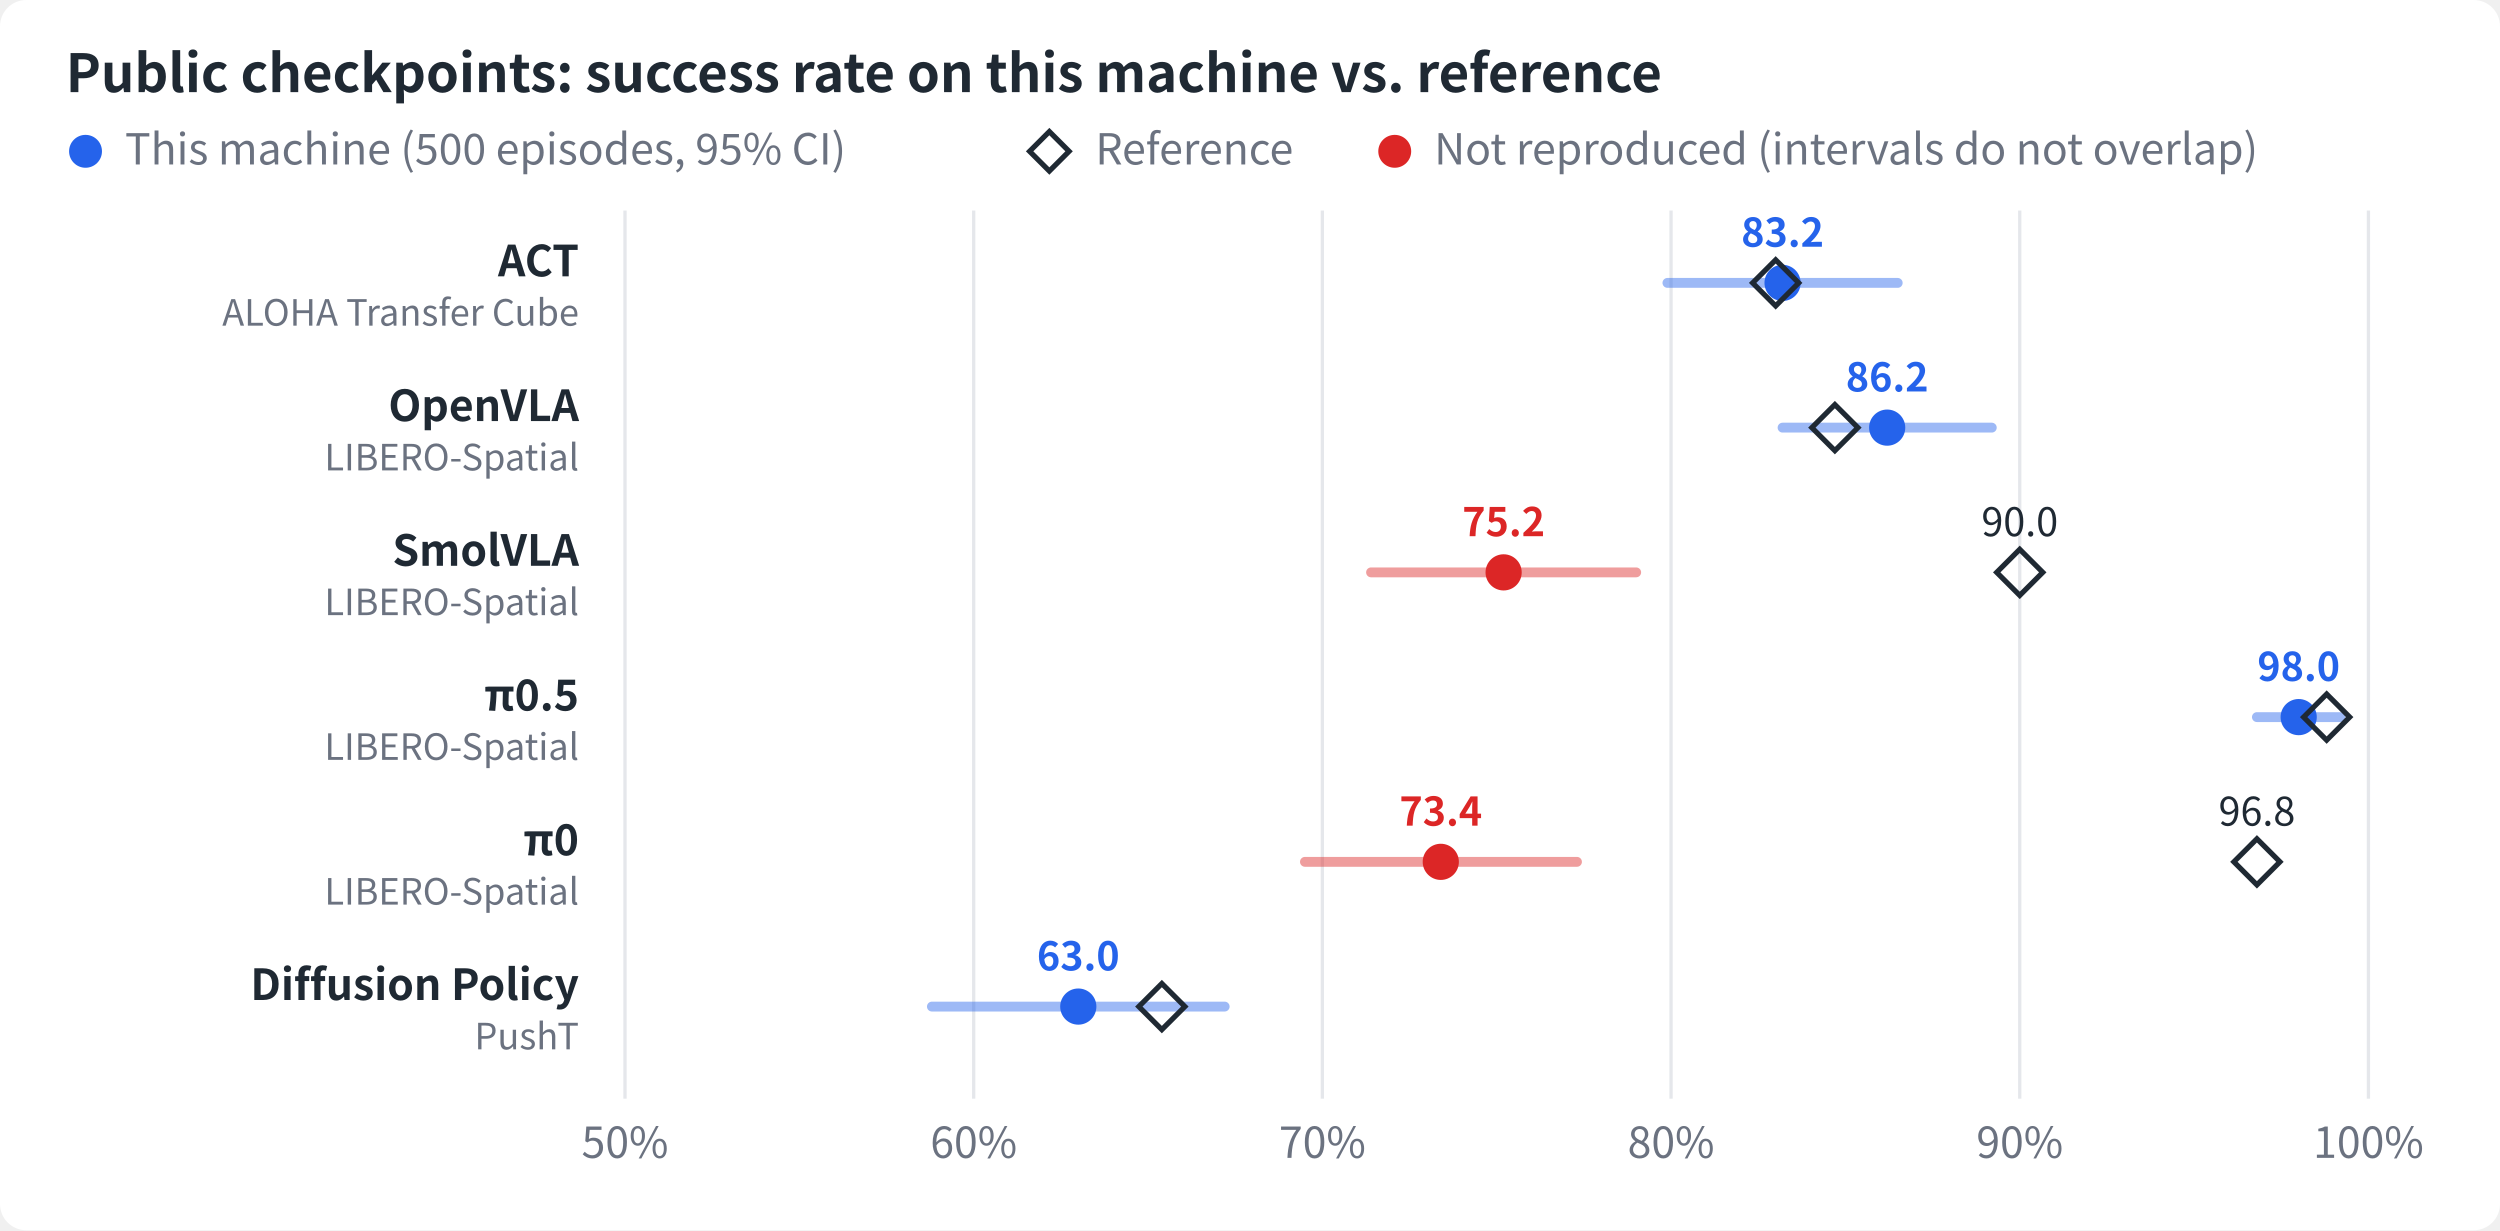
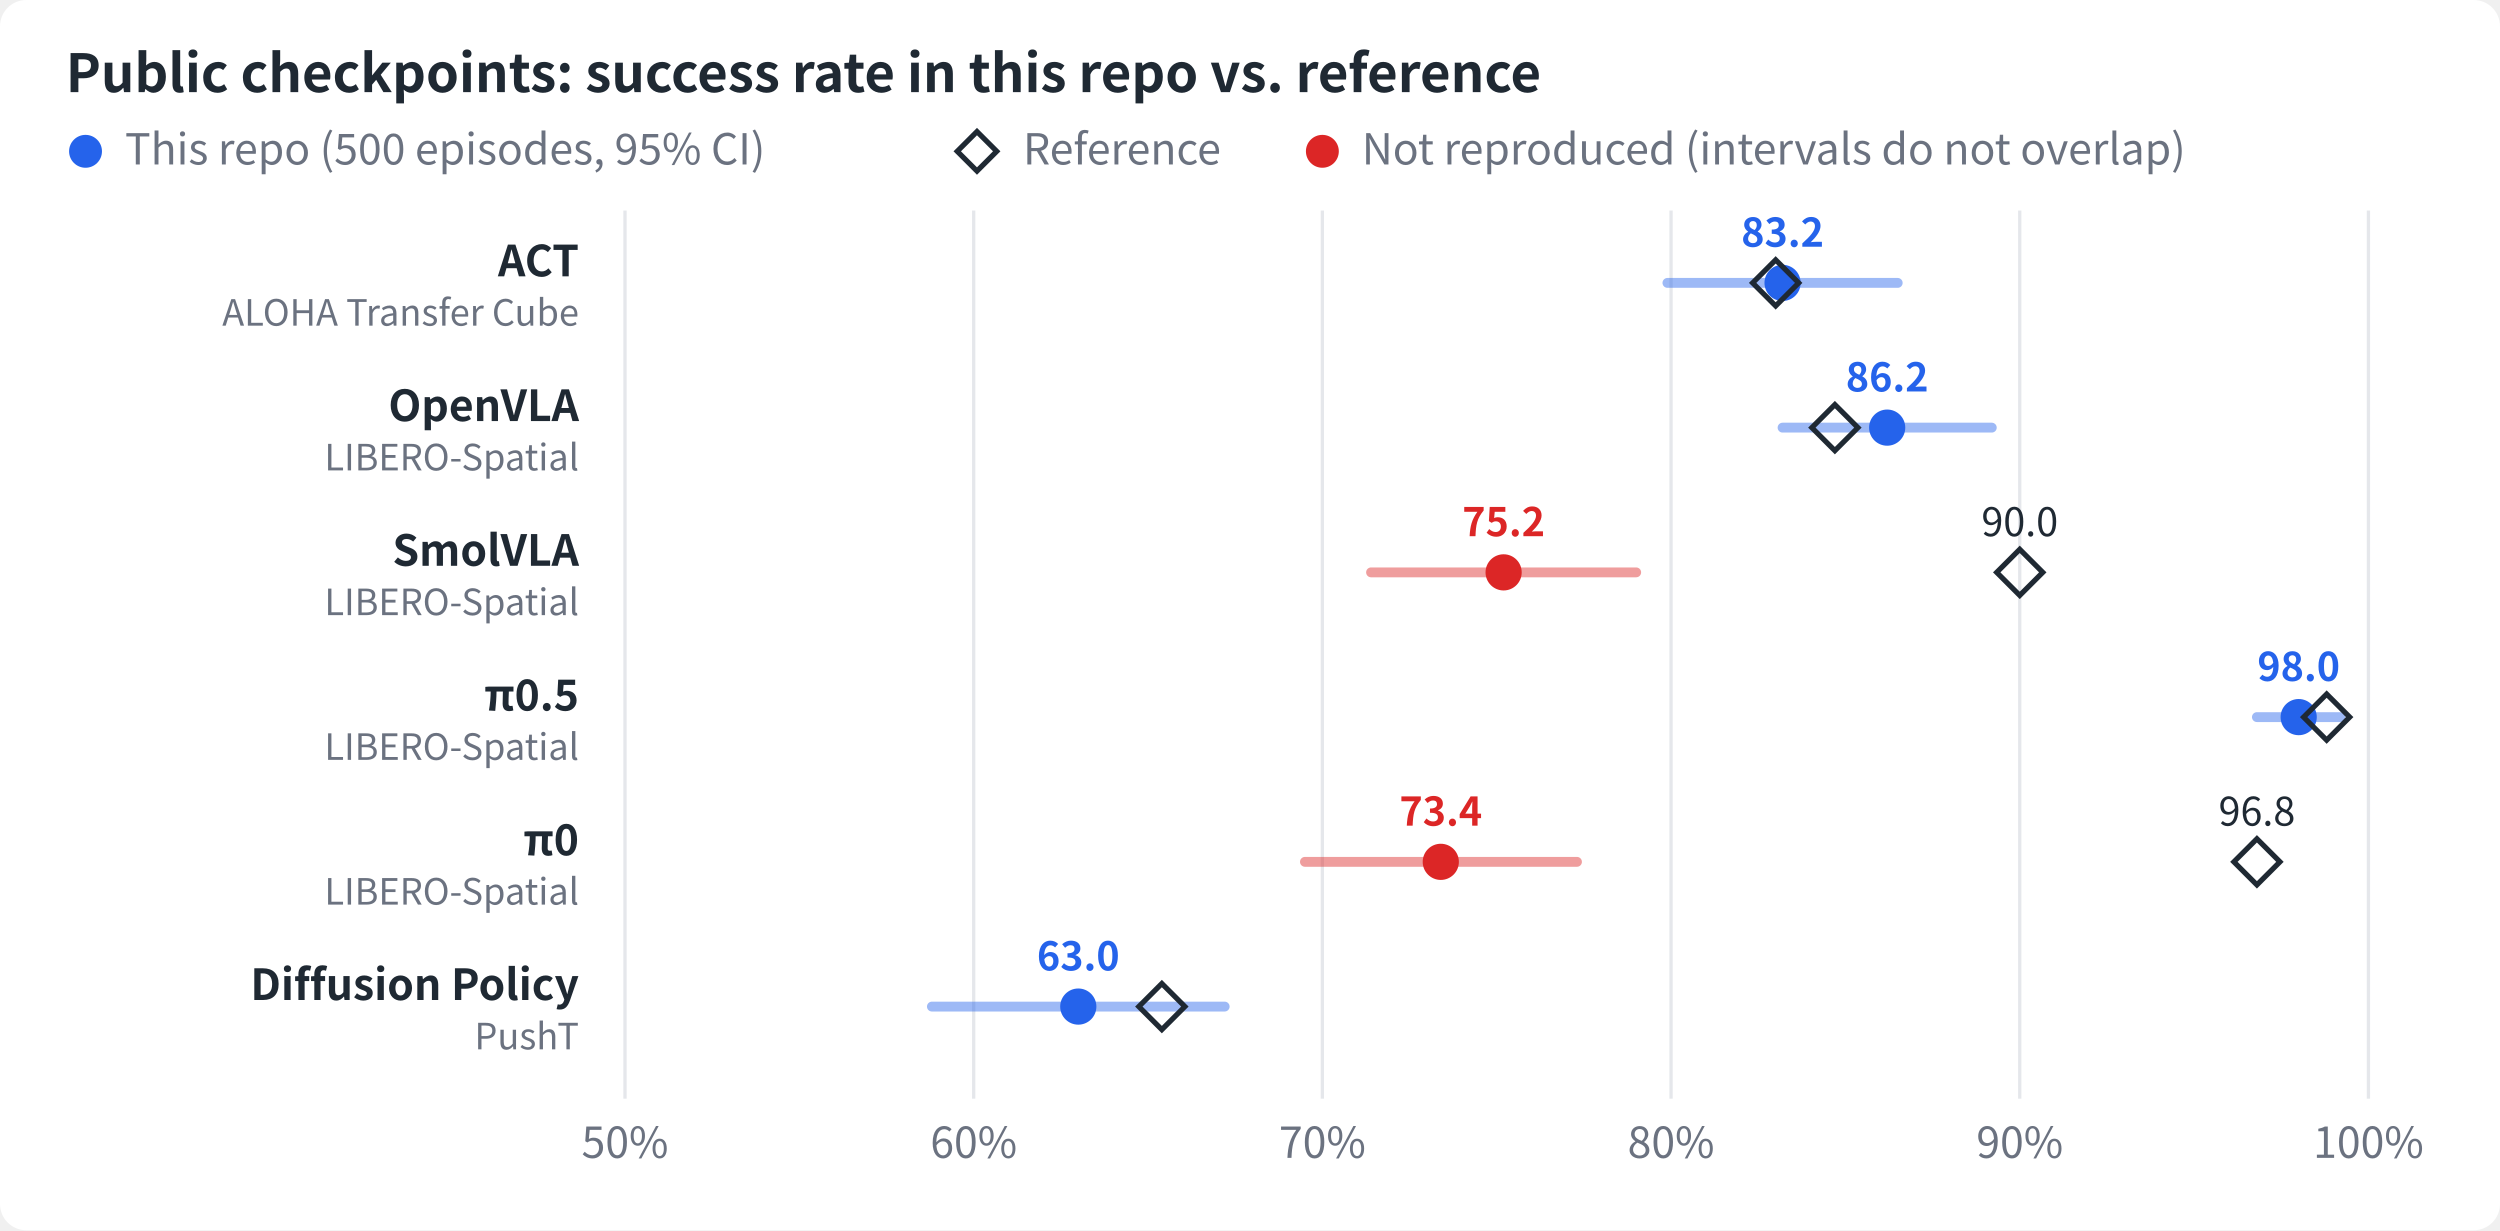
<svg xmlns="http://www.w3.org/2000/svg" viewBox="0 0 760 374" width="760" height="374" font-family="-apple-system,'Segoe UI','PingFang SC','Microsoft YaHei','Noto Sans CJK SC',sans-serif" font-size="13" fill="#1f2933">
  <rect width="760" height="374" rx="8" fill="#ffffff" />
-   <text x="20" y="28" font-size="16" font-weight="600">Public checkpoints: success rate on this machine vs. reference</text>
+   <text x="20" y="28" font-size="16" font-weight="600">Public checkpoints: success rate in this repo vs. reference</text>
  <circle cx="26" cy="46" r="5" fill="#2563eb" />
-   <text x="38" y="50" fill="#6b7280">This machine (500 episodes, 95% CI)</text>
-   <path d="M319 40 l6 6 l-6 6 l-6 -6 z" fill="none" stroke="#1f2933" stroke-width="1.6" />
-   <text x="333" y="50" fill="#6b7280">Reference</text>
-   <circle cx="424" cy="46" r="5" fill="#dc2626" />
-   <text x="436" y="50" fill="#6b7280">Not reproduced (intervals do not overlap)</text>
+   <text x="38" y="50" fill="#6b7280">This repo (500 episodes, 95% CI)</text>
+   <path d="M297 40 l6 6 l-6 6 l-6 -6 z" fill="none" stroke="#1f2933" stroke-width="1.6" />
+   <text x="311" y="50" fill="#6b7280">Reference</text>
+   <circle cx="402" cy="46" r="5" fill="#dc2626" />
+   <text x="414" y="50" fill="#6b7280">Not reproduced (intervals do not overlap)</text>
  <line x1="190.0" y1="64" x2="190.0" y2="334" stroke="#e5e7eb" />
  <text x="190.0" y="352" text-anchor="middle" fill="#6b7280">50%</text>
  <line x1="296.0" y1="64" x2="296.0" y2="334" stroke="#e5e7eb" />
  <text x="296.0" y="352" text-anchor="middle" fill="#6b7280">60%</text>
  <line x1="402.0" y1="64" x2="402.0" y2="334" stroke="#e5e7eb" />
  <text x="402.0" y="352" text-anchor="middle" fill="#6b7280">70%</text>
  <line x1="508.0" y1="64" x2="508.0" y2="334" stroke="#e5e7eb" />
  <text x="508.0" y="352" text-anchor="middle" fill="#6b7280">80%</text>
  <line x1="614.0" y1="64" x2="614.0" y2="334" stroke="#e5e7eb" />
  <text x="614.0" y="352" text-anchor="middle" fill="#6b7280">90%</text>
  <line x1="720.0" y1="64" x2="720.0" y2="334" stroke="#e5e7eb" />
  <text x="720.0" y="352" text-anchor="middle" fill="#6b7280">100%</text>
  <text x="176" y="84.0" text-anchor="end" font-weight="600">ACT</text>
  <text x="176" y="99.0" text-anchor="end" font-size="11" fill="#6b7280">ALOHA Transfer Cube</text>
  <line x1="506.9" y1="86.0" x2="576.9" y2="86.0" stroke="#2563eb" stroke-width="3" stroke-linecap="round" opacity="0.45" />
  <circle cx="541.9" cy="86.0" r="5.5" fill="#2563eb" />
  <path d="M539.8 79.0 l7 7 l-7 7 l-7 -7 z" fill="none" stroke="#1f2933" stroke-width="1.6" />
  <text x="541.9" y="75.0" text-anchor="middle" font-size="12" fill="#2563eb" font-weight="600">83.2</text>
  <text x="176" y="128.0" text-anchor="end" font-weight="600">OpenVLA</text>
  <text x="176" y="143.0" text-anchor="end" font-size="11" fill="#6b7280">LIBERO-Spatial</text>
  <line x1="541.9" y1="130.0" x2="605.5" y2="130.0" stroke="#2563eb" stroke-width="3" stroke-linecap="round" opacity="0.45" />
  <circle cx="573.7" cy="130.0" r="5.5" fill="#2563eb" />
  <path d="M557.8 123.0 l7 7 l-7 7 l-7 -7 z" fill="none" stroke="#1f2933" stroke-width="1.6" />
  <text x="573.7" y="119.0" text-anchor="middle" font-size="12" fill="#2563eb" font-weight="600">86.2</text>
  <text x="176" y="172.0" text-anchor="end" font-weight="600">SmolVLA</text>
  <text x="176" y="187.0" text-anchor="end" font-size="11" fill="#6b7280">LIBERO-Spatial</text>
  <line x1="416.8" y1="174.0" x2="497.4" y2="174.0" stroke="#dc2626" stroke-width="3" stroke-linecap="round" opacity="0.45" />
  <circle cx="457.1" cy="174.0" r="5.5" fill="#dc2626" />
  <path d="M614.0 167.0 l7 7 l-7 7 l-7 -7 z" fill="none" stroke="#1f2933" stroke-width="1.6" />
  <text x="457.1" y="163.0" text-anchor="middle" font-size="12" fill="#dc2626" font-weight="600">75.2</text>
  <text x="614.0" y="163.0" text-anchor="middle" font-size="12">90.0</text>
  <text x="176" y="216.0" text-anchor="end" font-weight="600">π0.5</text>
  <text x="176" y="231.0" text-anchor="end" font-size="11" fill="#6b7280">LIBERO-Spatial</text>
  <line x1="686.1" y1="218.0" x2="711.5" y2="218.0" stroke="#2563eb" stroke-width="3" stroke-linecap="round" opacity="0.45" />
  <circle cx="698.8" cy="218.0" r="5.5" fill="#2563eb" />
  <path d="M707.3 211.0 l7 7 l-7 7 l-7 -7 z" fill="none" stroke="#1f2933" stroke-width="1.6" />
  <text x="698.8" y="207.0" text-anchor="middle" font-size="12" fill="#2563eb" font-weight="600">98.0</text>
  <text x="176" y="260.0" text-anchor="end" font-weight="600">π0</text>
  <text x="176" y="275.0" text-anchor="end" font-size="11" fill="#6b7280">LIBERO-Spatial</text>
  <line x1="396.7" y1="262.0" x2="479.4" y2="262.0" stroke="#dc2626" stroke-width="3" stroke-linecap="round" opacity="0.45" />
  <circle cx="438.0" cy="262.0" r="5.5" fill="#dc2626" />
  <path d="M686.1 255.0 l7 7 l-7 7 l-7 -7 z" fill="none" stroke="#1f2933" stroke-width="1.6" />
  <text x="438.0" y="251.0" text-anchor="middle" font-size="12" fill="#dc2626" font-weight="600">73.4</text>
  <text x="686.1" y="251.0" text-anchor="middle" font-size="12">96.8</text>
  <text x="176" y="304.0" text-anchor="end" font-weight="600">Diffusion Policy</text>
  <text x="176" y="319.0" text-anchor="end" font-size="11" fill="#6b7280">PushT</text>
  <line x1="283.3" y1="306.0" x2="372.3" y2="306.0" stroke="#2563eb" stroke-width="3" stroke-linecap="round" opacity="0.45" />
  <circle cx="327.8" cy="306.0" r="5.5" fill="#2563eb" />
  <path d="M353.2 299.0 l7 7 l-7 7 l-7 -7 z" fill="none" stroke="#1f2933" stroke-width="1.6" />
  <text x="327.8" y="295.0" text-anchor="middle" font-size="12" fill="#2563eb" font-weight="600">63.0</text>
</svg>
